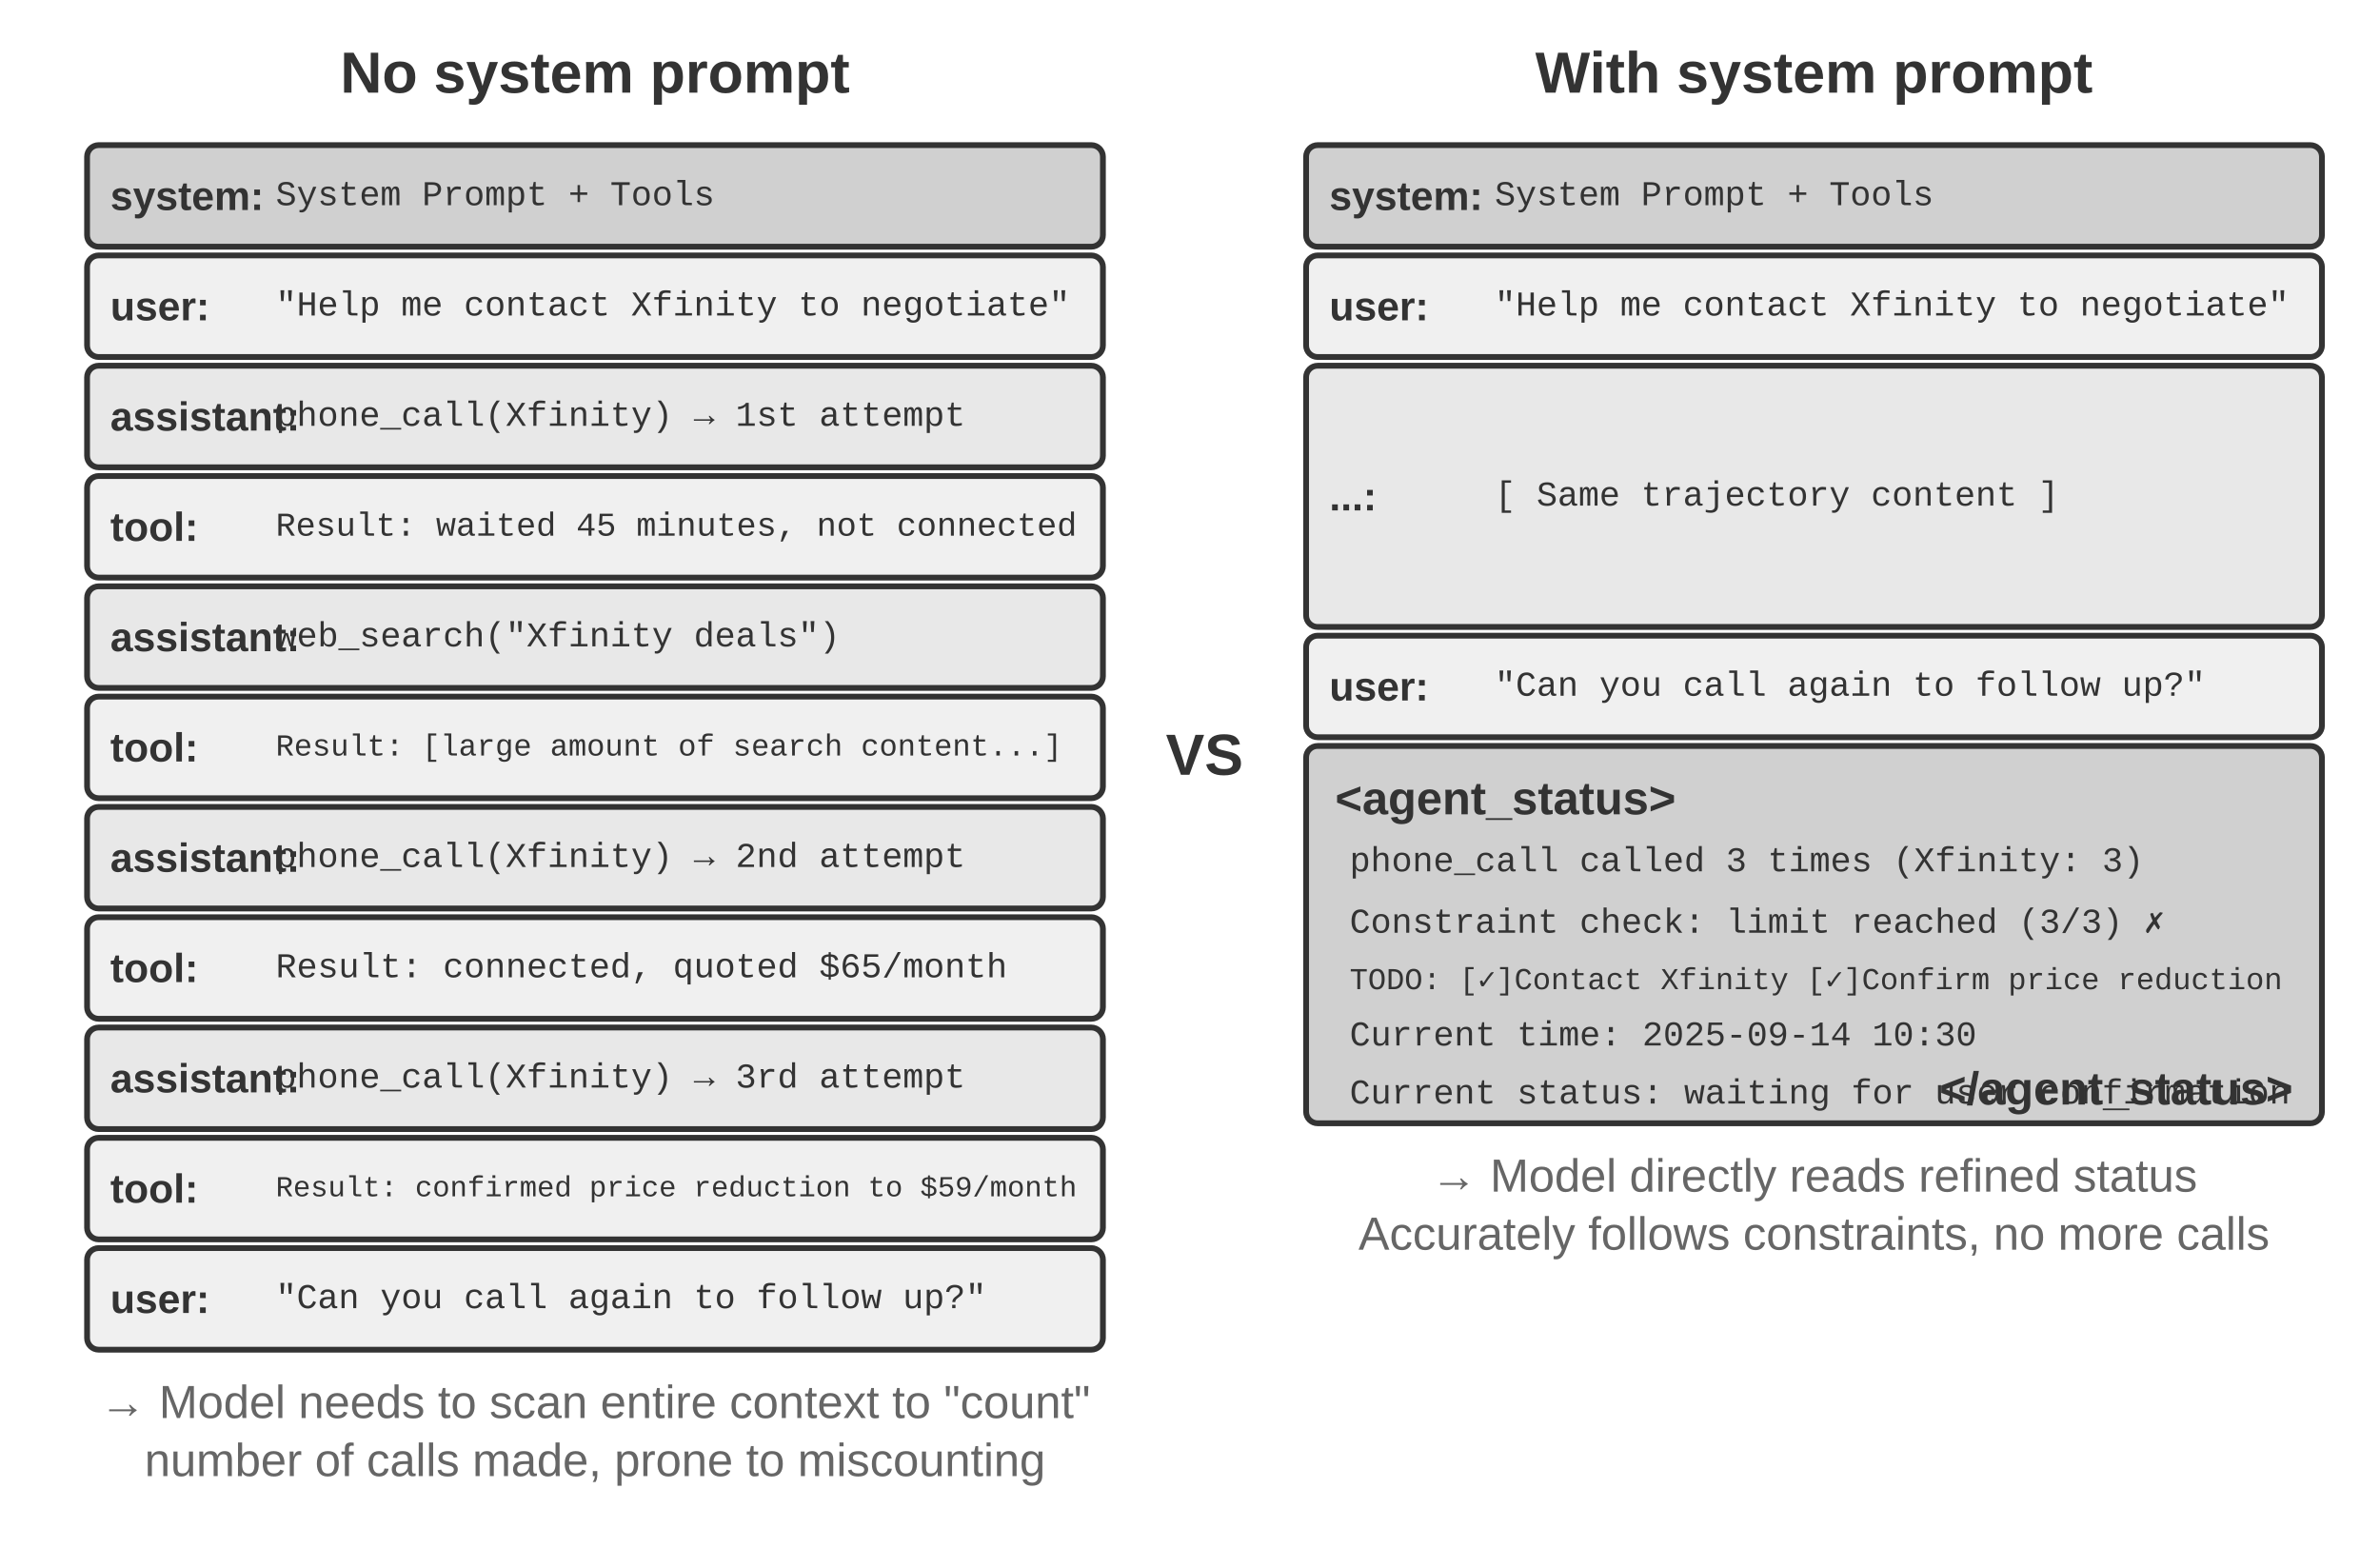
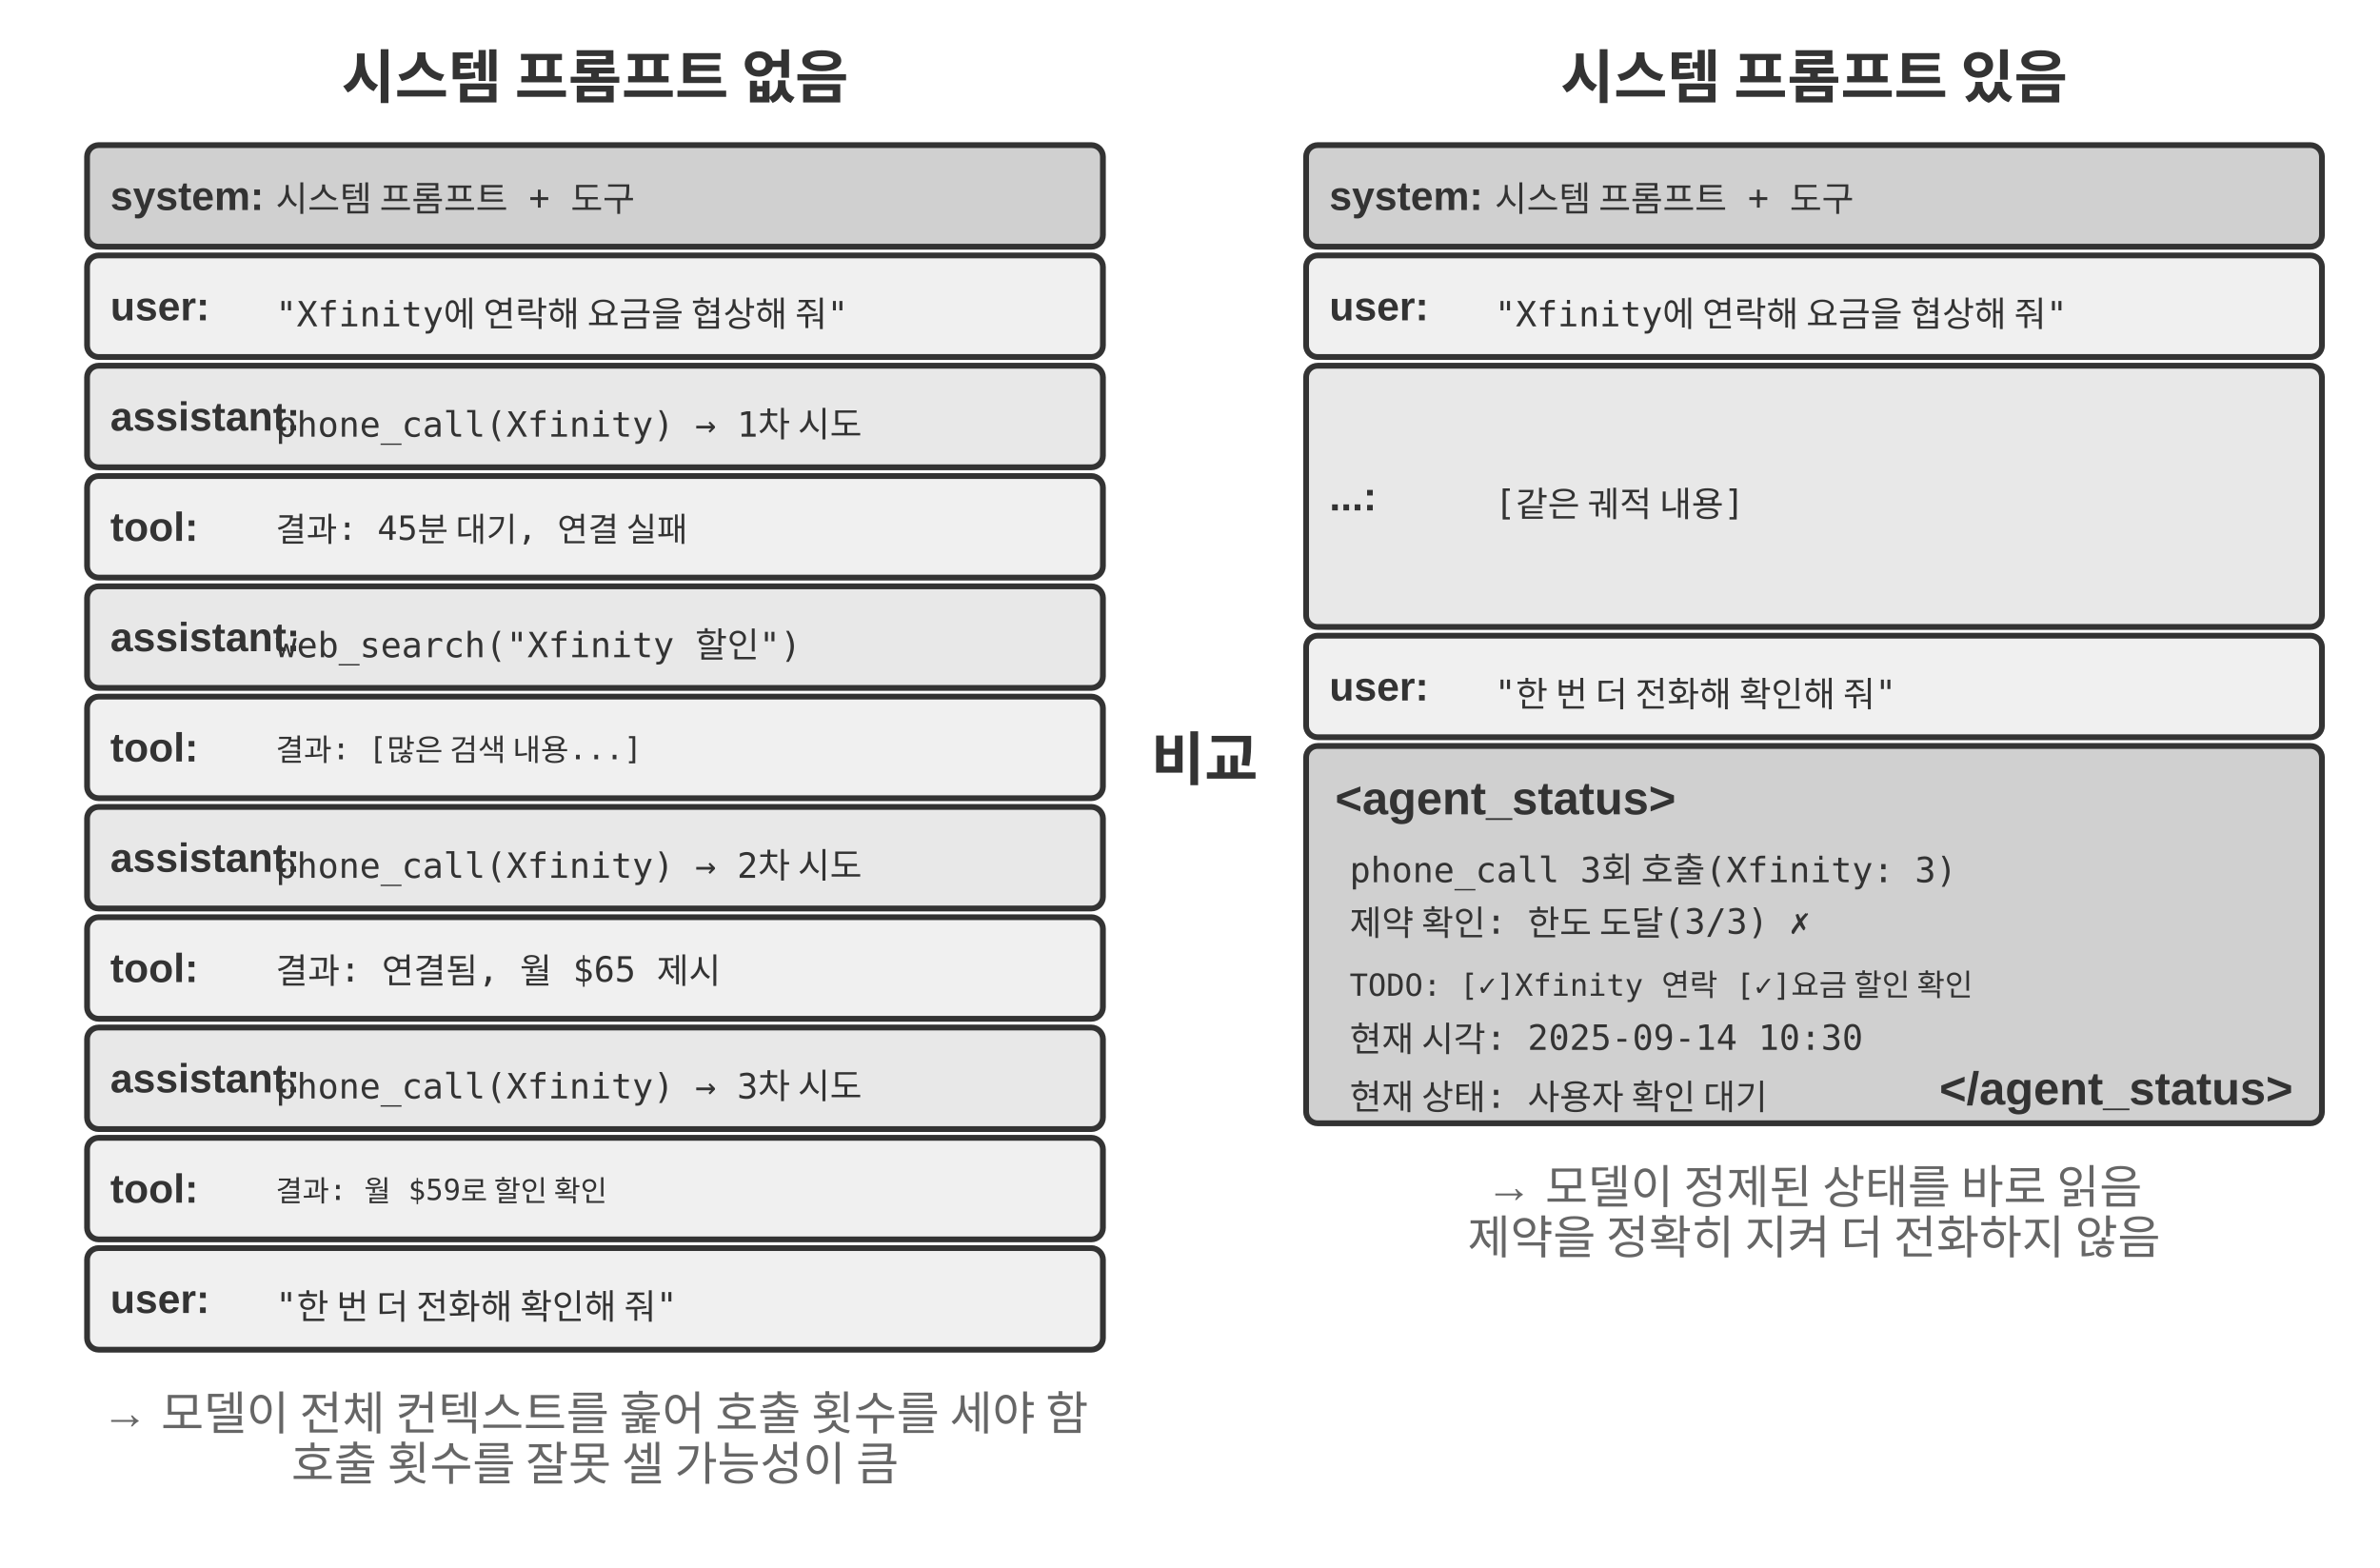
<svg xmlns="http://www.w3.org/2000/svg" viewBox="0 40 820 540" width="820" height="540" style="background:#ffffff">
  <defs>
    <marker id="ah" markerWidth="12" markerHeight="8" refX="12" refY="4" orient="auto">
      <polygon points="0 0, 12 4, 0 8" fill="#333333" />
    </marker>
    <marker id="ah-light" markerWidth="12" markerHeight="8" refX="12" refY="4" orient="auto">
      <polygon points="0 0, 12 4, 0 8" fill="#999999" />
    </marker>
  </defs>
-   <text x="205.0" y="65" font-family="Arial, 'Helvetica Neue', Helvetica, 'PingFang SC', 'Microsoft YaHei', sans-serif" font-size="20" fill="#333333" text-anchor="middle" dominant-baseline="central" font-weight="bold">No system prompt</text>
-   <text x="625.0" y="65" font-family="Arial, 'Helvetica Neue', Helvetica, 'PingFang SC', 'Microsoft YaHei', sans-serif" font-size="20" fill="#333333" text-anchor="middle" dominant-baseline="central" font-weight="bold">With system prompt</text>
+   <text x="205.0" y="65" font-family="'Apple SD Gothic Neo', 'Malgun Gothic', Arial, sans-serif" font-size="20" fill="#333333" text-anchor="middle" dominant-baseline="central" font-weight="bold">시스템 프롬프트 없음</text>
+   <text x="625.0" y="65" font-family="'Apple SD Gothic Neo', 'Malgun Gothic', Arial, sans-serif" font-size="20" fill="#333333" text-anchor="middle" dominant-baseline="central" font-weight="bold">시스템 프롬프트 있음</text>
  <rect x="30" y="90" width="350" height="35" rx="4" fill="#d0d0d0" stroke="#333333" stroke-width="2" />
-   <text x="38" y="107.5" font-family="Arial, 'Helvetica Neue', Helvetica, 'PingFang SC', 'Microsoft YaHei', sans-serif" font-size="14" fill="#333333" text-anchor="start" dominant-baseline="central" font-weight="bold">system:</text>
-   <text x="95" y="107.5" font-family="'Courier New', Courier, monospace" font-size="12" fill="#333333" text-anchor="start" dominant-baseline="central">System Prompt + Tools</text>
+   <text x="38" y="107.5" font-family="'Apple SD Gothic Neo', 'Malgun Gothic', Arial, sans-serif" font-size="14" fill="#333333" text-anchor="start" dominant-baseline="central" font-weight="bold">system:</text>
+   <text x="95" y="107.5" font-family="'Apple SD Gothic Neo', 'Malgun Gothic', monospace" font-size="12" fill="#333333" text-anchor="start" dominant-baseline="central">시스템 프롬프트 + 도구</text>
  <rect x="30" y="128" width="350" height="35" rx="4" fill="#f0f0f0" stroke="#333333" stroke-width="2" />
-   <text x="38" y="145.5" font-family="Arial, 'Helvetica Neue', Helvetica, 'PingFang SC', 'Microsoft YaHei', sans-serif" font-size="14" fill="#333333" text-anchor="start" dominant-baseline="central" font-weight="bold">user:</text>
-   <text x="95" y="145.5" font-family="'Courier New', Courier, monospace" font-size="12" fill="#333333" text-anchor="start" dominant-baseline="central">"Help me contact Xfinity to negotiate"</text>
+   <text x="38" y="145.5" font-family="'Apple SD Gothic Neo', 'Malgun Gothic', Arial, sans-serif" font-size="14" fill="#333333" text-anchor="start" dominant-baseline="central" font-weight="bold">user:</text>
+   <text x="95" y="145.5" font-family="'Apple SD Gothic Neo', 'Malgun Gothic', monospace" font-size="12" fill="#333333" text-anchor="start" dominant-baseline="central">"Xfinity에 연락해 요금을 협상해 줘"</text>
  <rect x="30" y="166" width="350" height="35" rx="4" fill="#e8e8e8" stroke="#333333" stroke-width="2" />
-   <text x="38" y="183.5" font-family="Arial, 'Helvetica Neue', Helvetica, 'PingFang SC', 'Microsoft YaHei', sans-serif" font-size="14" fill="#333333" text-anchor="start" dominant-baseline="central" font-weight="bold">assistant:</text>
-   <text x="95" y="183.5" font-family="'Courier New', Courier, monospace" font-size="12" fill="#333333" text-anchor="start" dominant-baseline="central">phone_call(Xfinity) → 1st attempt</text>
+   <text x="38" y="183.5" font-family="'Apple SD Gothic Neo', 'Malgun Gothic', Arial, sans-serif" font-size="14" fill="#333333" text-anchor="start" dominant-baseline="central" font-weight="bold">assistant:</text>
+   <text x="95" y="183.5" font-family="'Apple SD Gothic Neo', 'Malgun Gothic', monospace" font-size="12" fill="#333333" text-anchor="start" dominant-baseline="central">phone_call(Xfinity) → 1차 시도</text>
  <rect x="30" y="204" width="350" height="35" rx="4" fill="#f0f0f0" stroke="#333333" stroke-width="2" />
-   <text x="38" y="221.5" font-family="Arial, 'Helvetica Neue', Helvetica, 'PingFang SC', 'Microsoft YaHei', sans-serif" font-size="14" fill="#333333" text-anchor="start" dominant-baseline="central" font-weight="bold">tool:</text>
-   <text x="95" y="221.5" font-family="'Courier New', Courier, monospace" font-size="11.5" fill="#333333" text-anchor="start" dominant-baseline="central">Result: waited 45 minutes, not connected</text>
+   <text x="38" y="221.5" font-family="'Apple SD Gothic Neo', 'Malgun Gothic', Arial, sans-serif" font-size="14" fill="#333333" text-anchor="start" dominant-baseline="central" font-weight="bold">tool:</text>
+   <text x="95" y="221.5" font-family="'Apple SD Gothic Neo', 'Malgun Gothic', monospace" font-size="11.5" fill="#333333" text-anchor="start" dominant-baseline="central">결과: 45분 대기, 연결 실패</text>
  <rect x="30" y="242" width="350" height="35" rx="4" fill="#e8e8e8" stroke="#333333" stroke-width="2" />
-   <text x="38" y="259.5" font-family="Arial, 'Helvetica Neue', Helvetica, 'PingFang SC', 'Microsoft YaHei', sans-serif" font-size="14" fill="#333333" text-anchor="start" dominant-baseline="central" font-weight="bold">assistant:</text>
-   <text x="95" y="259.5" font-family="'Courier New', Courier, monospace" font-size="12" fill="#333333" text-anchor="start" dominant-baseline="central">web_search("Xfinity deals")</text>
+   <text x="38" y="259.5" font-family="'Apple SD Gothic Neo', 'Malgun Gothic', Arial, sans-serif" font-size="14" fill="#333333" text-anchor="start" dominant-baseline="central" font-weight="bold">assistant:</text>
+   <text x="95" y="259.5" font-family="'Apple SD Gothic Neo', 'Malgun Gothic', monospace" font-size="12" fill="#333333" text-anchor="start" dominant-baseline="central">web_search("Xfinity 할인")</text>
  <rect x="30" y="280" width="350" height="35" rx="4" fill="#f0f0f0" stroke="#333333" stroke-width="2" />
-   <text x="38" y="297.5" font-family="Arial, 'Helvetica Neue', Helvetica, 'PingFang SC', 'Microsoft YaHei', sans-serif" font-size="14" fill="#333333" text-anchor="start" dominant-baseline="central" font-weight="bold">tool:</text>
-   <text x="95" y="297.5" font-family="'Courier New', Courier, monospace" font-size="10.5" fill="#333333" text-anchor="start" dominant-baseline="central">Result: [large amount of search content...]</text>
+   <text x="38" y="297.5" font-family="'Apple SD Gothic Neo', 'Malgun Gothic', Arial, sans-serif" font-size="14" fill="#333333" text-anchor="start" dominant-baseline="central" font-weight="bold">tool:</text>
+   <text x="95" y="297.5" font-family="'Apple SD Gothic Neo', 'Malgun Gothic', monospace" font-size="10.5" fill="#333333" text-anchor="start" dominant-baseline="central">결과: [많은 검색 내용...]</text>
  <rect x="30" y="318" width="350" height="35" rx="4" fill="#e8e8e8" stroke="#333333" stroke-width="2" />
-   <text x="38" y="335.5" font-family="Arial, 'Helvetica Neue', Helvetica, 'PingFang SC', 'Microsoft YaHei', sans-serif" font-size="14" fill="#333333" text-anchor="start" dominant-baseline="central" font-weight="bold">assistant:</text>
-   <text x="95" y="335.5" font-family="'Courier New', Courier, monospace" font-size="12" fill="#333333" text-anchor="start" dominant-baseline="central">phone_call(Xfinity) → 2nd attempt</text>
+   <text x="38" y="335.5" font-family="'Apple SD Gothic Neo', 'Malgun Gothic', Arial, sans-serif" font-size="14" fill="#333333" text-anchor="start" dominant-baseline="central" font-weight="bold">assistant:</text>
+   <text x="95" y="335.5" font-family="'Apple SD Gothic Neo', 'Malgun Gothic', monospace" font-size="12" fill="#333333" text-anchor="start" dominant-baseline="central">phone_call(Xfinity) → 2차 시도</text>
  <rect x="30" y="356" width="350" height="35" rx="4" fill="#f0f0f0" stroke="#333333" stroke-width="2" />
-   <text x="38" y="373.5" font-family="Arial, 'Helvetica Neue', Helvetica, 'PingFang SC', 'Microsoft YaHei', sans-serif" font-size="14" fill="#333333" text-anchor="start" dominant-baseline="central" font-weight="bold">tool:</text>
-   <text x="95" y="373.5" font-family="'Courier New', Courier, monospace" font-size="12" fill="#333333" text-anchor="start" dominant-baseline="central">Result: connected, quoted $65/month</text>
+   <text x="38" y="373.5" font-family="'Apple SD Gothic Neo', 'Malgun Gothic', Arial, sans-serif" font-size="14" fill="#333333" text-anchor="start" dominant-baseline="central" font-weight="bold">tool:</text>
+   <text x="95" y="373.5" font-family="'Apple SD Gothic Neo', 'Malgun Gothic', monospace" font-size="12" fill="#333333" text-anchor="start" dominant-baseline="central">결과: 연결됨, 월 $65 제시</text>
  <rect x="30" y="394" width="350" height="35" rx="4" fill="#e8e8e8" stroke="#333333" stroke-width="2" />
-   <text x="38" y="411.5" font-family="Arial, 'Helvetica Neue', Helvetica, 'PingFang SC', 'Microsoft YaHei', sans-serif" font-size="14" fill="#333333" text-anchor="start" dominant-baseline="central" font-weight="bold">assistant:</text>
-   <text x="95" y="411.5" font-family="'Courier New', Courier, monospace" font-size="12" fill="#333333" text-anchor="start" dominant-baseline="central">phone_call(Xfinity) → 3rd attempt</text>
+   <text x="38" y="411.5" font-family="'Apple SD Gothic Neo', 'Malgun Gothic', Arial, sans-serif" font-size="14" fill="#333333" text-anchor="start" dominant-baseline="central" font-weight="bold">assistant:</text>
+   <text x="95" y="411.5" font-family="'Apple SD Gothic Neo', 'Malgun Gothic', monospace" font-size="12" fill="#333333" text-anchor="start" dominant-baseline="central">phone_call(Xfinity) → 3차 시도</text>
  <rect x="30" y="432" width="350" height="35" rx="4" fill="#f0f0f0" stroke="#333333" stroke-width="2" />
-   <text x="38" y="449.5" font-family="Arial, 'Helvetica Neue', Helvetica, 'PingFang SC', 'Microsoft YaHei', sans-serif" font-size="14" fill="#333333" text-anchor="start" dominant-baseline="central" font-weight="bold">tool:</text>
-   <text x="95" y="449.5" font-family="'Courier New', Courier, monospace" font-size="10" fill="#333333" text-anchor="start" dominant-baseline="central">Result: confirmed price reduction to $59/month</text>
+   <text x="38" y="449.5" font-family="'Apple SD Gothic Neo', 'Malgun Gothic', Arial, sans-serif" font-size="14" fill="#333333" text-anchor="start" dominant-baseline="central" font-weight="bold">tool:</text>
+   <text x="95" y="449.5" font-family="'Apple SD Gothic Neo', 'Malgun Gothic', monospace" font-size="10" fill="#333333" text-anchor="start" dominant-baseline="central">결과: 월 $59로 할인 확인</text>
  <rect x="30" y="470" width="350" height="35" rx="4" fill="#f0f0f0" stroke="#333333" stroke-width="2" />
-   <text x="38" y="487.5" font-family="Arial, 'Helvetica Neue', Helvetica, 'PingFang SC', 'Microsoft YaHei', sans-serif" font-size="14" fill="#333333" text-anchor="start" dominant-baseline="central" font-weight="bold">user:</text>
-   <text x="95" y="487.5" font-family="'Courier New', Courier, monospace" font-size="12" fill="#333333" text-anchor="start" dominant-baseline="central">"Can you call again to follow up?"</text>
-   <text x="205.0" y="523" font-family="Arial, 'Helvetica Neue', Helvetica, 'PingFang SC', 'Microsoft YaHei', sans-serif" font-size="16" fill="#666666" text-anchor="middle" dominant-baseline="central" font-weight="normal">→ Model needs to scan entire context to "count"</text>
-   <text x="205.0" y="543" font-family="Arial, 'Helvetica Neue', Helvetica, 'PingFang SC', 'Microsoft YaHei', sans-serif" font-size="16" fill="#666666" text-anchor="middle" dominant-baseline="central" font-weight="normal">number of calls made, prone to miscounting</text>
+   <text x="38" y="487.5" font-family="'Apple SD Gothic Neo', 'Malgun Gothic', Arial, sans-serif" font-size="14" fill="#333333" text-anchor="start" dominant-baseline="central" font-weight="bold">user:</text>
+   <text x="95" y="487.5" font-family="'Apple SD Gothic Neo', 'Malgun Gothic', monospace" font-size="12" fill="#333333" text-anchor="start" dominant-baseline="central">"한 번 더 전화해 확인해 줘"</text>
+   <text x="205.0" y="523" font-family="'Apple SD Gothic Neo', 'Malgun Gothic', Arial, sans-serif" font-size="16" fill="#666666" text-anchor="middle" dominant-baseline="central" font-weight="normal">→ 모델이 전체 컨텍스트를 훑어 호출 횟수를 세야 함</text>
+   <text x="205.0" y="543" font-family="'Apple SD Gothic Neo', 'Malgun Gothic', Arial, sans-serif" font-size="16" fill="#666666" text-anchor="middle" dominant-baseline="central" font-weight="normal">호출 횟수를 잘못 셀 가능성이 큼</text>
  <rect x="450" y="90" width="350" height="35" rx="4" fill="#d0d0d0" stroke="#333333" stroke-width="2" />
-   <text x="458" y="107.5" font-family="Arial, 'Helvetica Neue', Helvetica, 'PingFang SC', 'Microsoft YaHei', sans-serif" font-size="14" fill="#333333" text-anchor="start" dominant-baseline="central" font-weight="bold">system:</text>
-   <text x="515" y="107.5" font-family="'Courier New', Courier, monospace" font-size="12" fill="#333333" text-anchor="start" dominant-baseline="central">System Prompt + Tools</text>
+   <text x="458" y="107.5" font-family="'Apple SD Gothic Neo', 'Malgun Gothic', Arial, sans-serif" font-size="14" fill="#333333" text-anchor="start" dominant-baseline="central" font-weight="bold">system:</text>
+   <text x="515" y="107.5" font-family="'Apple SD Gothic Neo', 'Malgun Gothic', monospace" font-size="12" fill="#333333" text-anchor="start" dominant-baseline="central">시스템 프롬프트 + 도구</text>
  <rect x="450" y="128" width="350" height="35" rx="4" fill="#f0f0f0" stroke="#333333" stroke-width="2" />
-   <text x="458" y="145.5" font-family="Arial, 'Helvetica Neue', Helvetica, 'PingFang SC', 'Microsoft YaHei', sans-serif" font-size="14" fill="#333333" text-anchor="start" dominant-baseline="central" font-weight="bold">user:</text>
-   <text x="515" y="145.5" font-family="'Courier New', Courier, monospace" font-size="12" fill="#333333" text-anchor="start" dominant-baseline="central">"Help me contact Xfinity to negotiate"</text>
+   <text x="458" y="145.5" font-family="'Apple SD Gothic Neo', 'Malgun Gothic', Arial, sans-serif" font-size="14" fill="#333333" text-anchor="start" dominant-baseline="central" font-weight="bold">user:</text>
+   <text x="515" y="145.5" font-family="'Apple SD Gothic Neo', 'Malgun Gothic', monospace" font-size="12" fill="#333333" text-anchor="start" dominant-baseline="central">"Xfinity에 연락해 요금을 협상해 줘"</text>
  <rect x="450" y="166" width="350" height="90" rx="4" fill="#e8e8e8" stroke="#333333" stroke-width="2" />
-   <text x="458" y="211.0" font-family="Arial, 'Helvetica Neue', Helvetica, 'PingFang SC', 'Microsoft YaHei', sans-serif" font-size="14" fill="#333333" text-anchor="start" dominant-baseline="central" font-weight="bold">...:</text>
-   <text x="515" y="211.0" font-family="'Courier New', Courier, monospace" font-size="12" fill="#333333" text-anchor="start" dominant-baseline="central">[ Same trajectory content ]</text>
+   <text x="458" y="211.0" font-family="'Apple SD Gothic Neo', 'Malgun Gothic', Arial, sans-serif" font-size="14" fill="#333333" text-anchor="start" dominant-baseline="central" font-weight="bold">...:</text>
+   <text x="515" y="211.0" font-family="'Apple SD Gothic Neo', 'Malgun Gothic', monospace" font-size="12" fill="#333333" text-anchor="start" dominant-baseline="central">[같은 궤적 내용]</text>
  <rect x="450" y="259" width="350" height="35" rx="4" fill="#f0f0f0" stroke="#333333" stroke-width="2" />
-   <text x="458" y="276.5" font-family="Arial, 'Helvetica Neue', Helvetica, 'PingFang SC', 'Microsoft YaHei', sans-serif" font-size="14" fill="#333333" text-anchor="start" dominant-baseline="central" font-weight="bold">user:</text>
-   <text x="515" y="276.5" font-family="'Courier New', Courier, monospace" font-size="12" fill="#333333" text-anchor="start" dominant-baseline="central">"Can you call again to follow up?"</text>
+   <text x="458" y="276.5" font-family="'Apple SD Gothic Neo', 'Malgun Gothic', Arial, sans-serif" font-size="14" fill="#333333" text-anchor="start" dominant-baseline="central" font-weight="bold">user:</text>
+   <text x="515" y="276.5" font-family="'Apple SD Gothic Neo', 'Malgun Gothic', monospace" font-size="12" fill="#333333" text-anchor="start" dominant-baseline="central">"한 번 더 전화해 확인해 줘"</text>
  <rect x="450" y="297" width="350" height="130" rx="4" fill="#d0d0d0" stroke="#333333" stroke-width="2" />
-   <text x="460" y="315" font-family="Arial, 'Helvetica Neue', Helvetica, 'PingFang SC', 'Microsoft YaHei', sans-serif" font-size="16" fill="#333333" text-anchor="start" dominant-baseline="central" font-weight="bold">&lt;agent_status&gt;</text>
-   <text x="465" y="337" font-family="'Courier New', Courier, monospace" font-size="12" fill="#333333" text-anchor="start" dominant-baseline="central">phone_call called 3 times (Xfinity: 3)</text>
-   <text x="465" y="357" font-family="'Courier New', Courier, monospace" font-size="12" fill="#333333" text-anchor="start" dominant-baseline="central">Constraint check: limit reached (3/3) ✗</text>
-   <text x="465" y="377" font-family="'Courier New', Courier, monospace" font-size="10.5" fill="#333333" text-anchor="start" dominant-baseline="central">TODO: [✓]Contact Xfinity [✓]Confirm price reduction</text>
-   <text x="465" y="397" font-family="'Courier New', Courier, monospace" font-size="12" fill="#333333" text-anchor="start" dominant-baseline="central">Current time: 2025-09-14 10:30</text>
-   <text x="465" y="417" font-family="'Courier New', Courier, monospace" font-size="12" fill="#333333" text-anchor="start" dominant-baseline="central">Current status: waiting for user confirmation</text>
-   <text x="790" y="415" font-family="Arial, 'Helvetica Neue', Helvetica, 'PingFang SC', 'Microsoft YaHei', sans-serif" font-size="16" fill="#333333" text-anchor="end" dominant-baseline="central" font-weight="bold">&lt;/agent_status&gt;</text>
-   <text x="625.0" y="445" font-family="Arial, 'Helvetica Neue', Helvetica, 'PingFang SC', 'Microsoft YaHei', sans-serif" font-size="16" fill="#666666" text-anchor="middle" dominant-baseline="central" font-weight="normal">→ Model directly reads refined status</text>
-   <text x="625.0" y="465" font-family="Arial, 'Helvetica Neue', Helvetica, 'PingFang SC', 'Microsoft YaHei', sans-serif" font-size="16" fill="#666666" text-anchor="middle" dominant-baseline="central" font-weight="normal">Accurately follows constraints, no more calls</text>
-   <text x="415.0" y="300" font-family="Arial, 'Helvetica Neue', Helvetica, 'PingFang SC', 'Microsoft YaHei', sans-serif" font-size="20" fill="#333333" text-anchor="middle" dominant-baseline="central" font-weight="bold">VS</text>
+   <text x="460" y="315" font-family="'Apple SD Gothic Neo', 'Malgun Gothic', Arial, sans-serif" font-size="16" fill="#333333" text-anchor="start" dominant-baseline="central" font-weight="bold">&lt;agent_status&gt;</text>
+   <text x="465" y="337" font-family="'Apple SD Gothic Neo', 'Malgun Gothic', monospace" font-size="12" fill="#333333" text-anchor="start" dominant-baseline="central">phone_call 3회 호출(Xfinity: 3)</text>
+   <text x="465" y="357" font-family="'Apple SD Gothic Neo', 'Malgun Gothic', monospace" font-size="12" fill="#333333" text-anchor="start" dominant-baseline="central">제약 확인: 한도 도달(3/3) ✗</text>
+   <text x="465" y="377" font-family="'Apple SD Gothic Neo', 'Malgun Gothic', monospace" font-size="10.5" fill="#333333" text-anchor="start" dominant-baseline="central">TODO: [✓]Xfinity 연락 [✓]요금 할인 확인</text>
+   <text x="465" y="397" font-family="'Apple SD Gothic Neo', 'Malgun Gothic', monospace" font-size="12" fill="#333333" text-anchor="start" dominant-baseline="central">현재 시각: 2025-09-14 10:30</text>
+   <text x="465" y="417" font-family="'Apple SD Gothic Neo', 'Malgun Gothic', monospace" font-size="12" fill="#333333" text-anchor="start" dominant-baseline="central">현재 상태: 사용자 확인 대기</text>
+   <text x="790" y="415" font-family="'Apple SD Gothic Neo', 'Malgun Gothic', Arial, sans-serif" font-size="16" fill="#333333" text-anchor="end" dominant-baseline="central" font-weight="bold">&lt;/agent_status&gt;</text>
+   <text x="625.0" y="445" font-family="'Apple SD Gothic Neo', 'Malgun Gothic', Arial, sans-serif" font-size="16" fill="#666666" text-anchor="middle" dominant-baseline="central" font-weight="normal">→ 모델이 정제된 상태를 바로 읽음</text>
+   <text x="625.0" y="465" font-family="'Apple SD Gothic Neo', 'Malgun Gothic', Arial, sans-serif" font-size="16" fill="#666666" text-anchor="middle" dominant-baseline="central" font-weight="normal">제약을 정확히 지켜 더 전화하지 않음</text>
+   <text x="415.0" y="300" font-family="'Apple SD Gothic Neo', 'Malgun Gothic', Arial, sans-serif" font-size="20" fill="#333333" text-anchor="middle" dominant-baseline="central" font-weight="bold">비교</text>
</svg>
